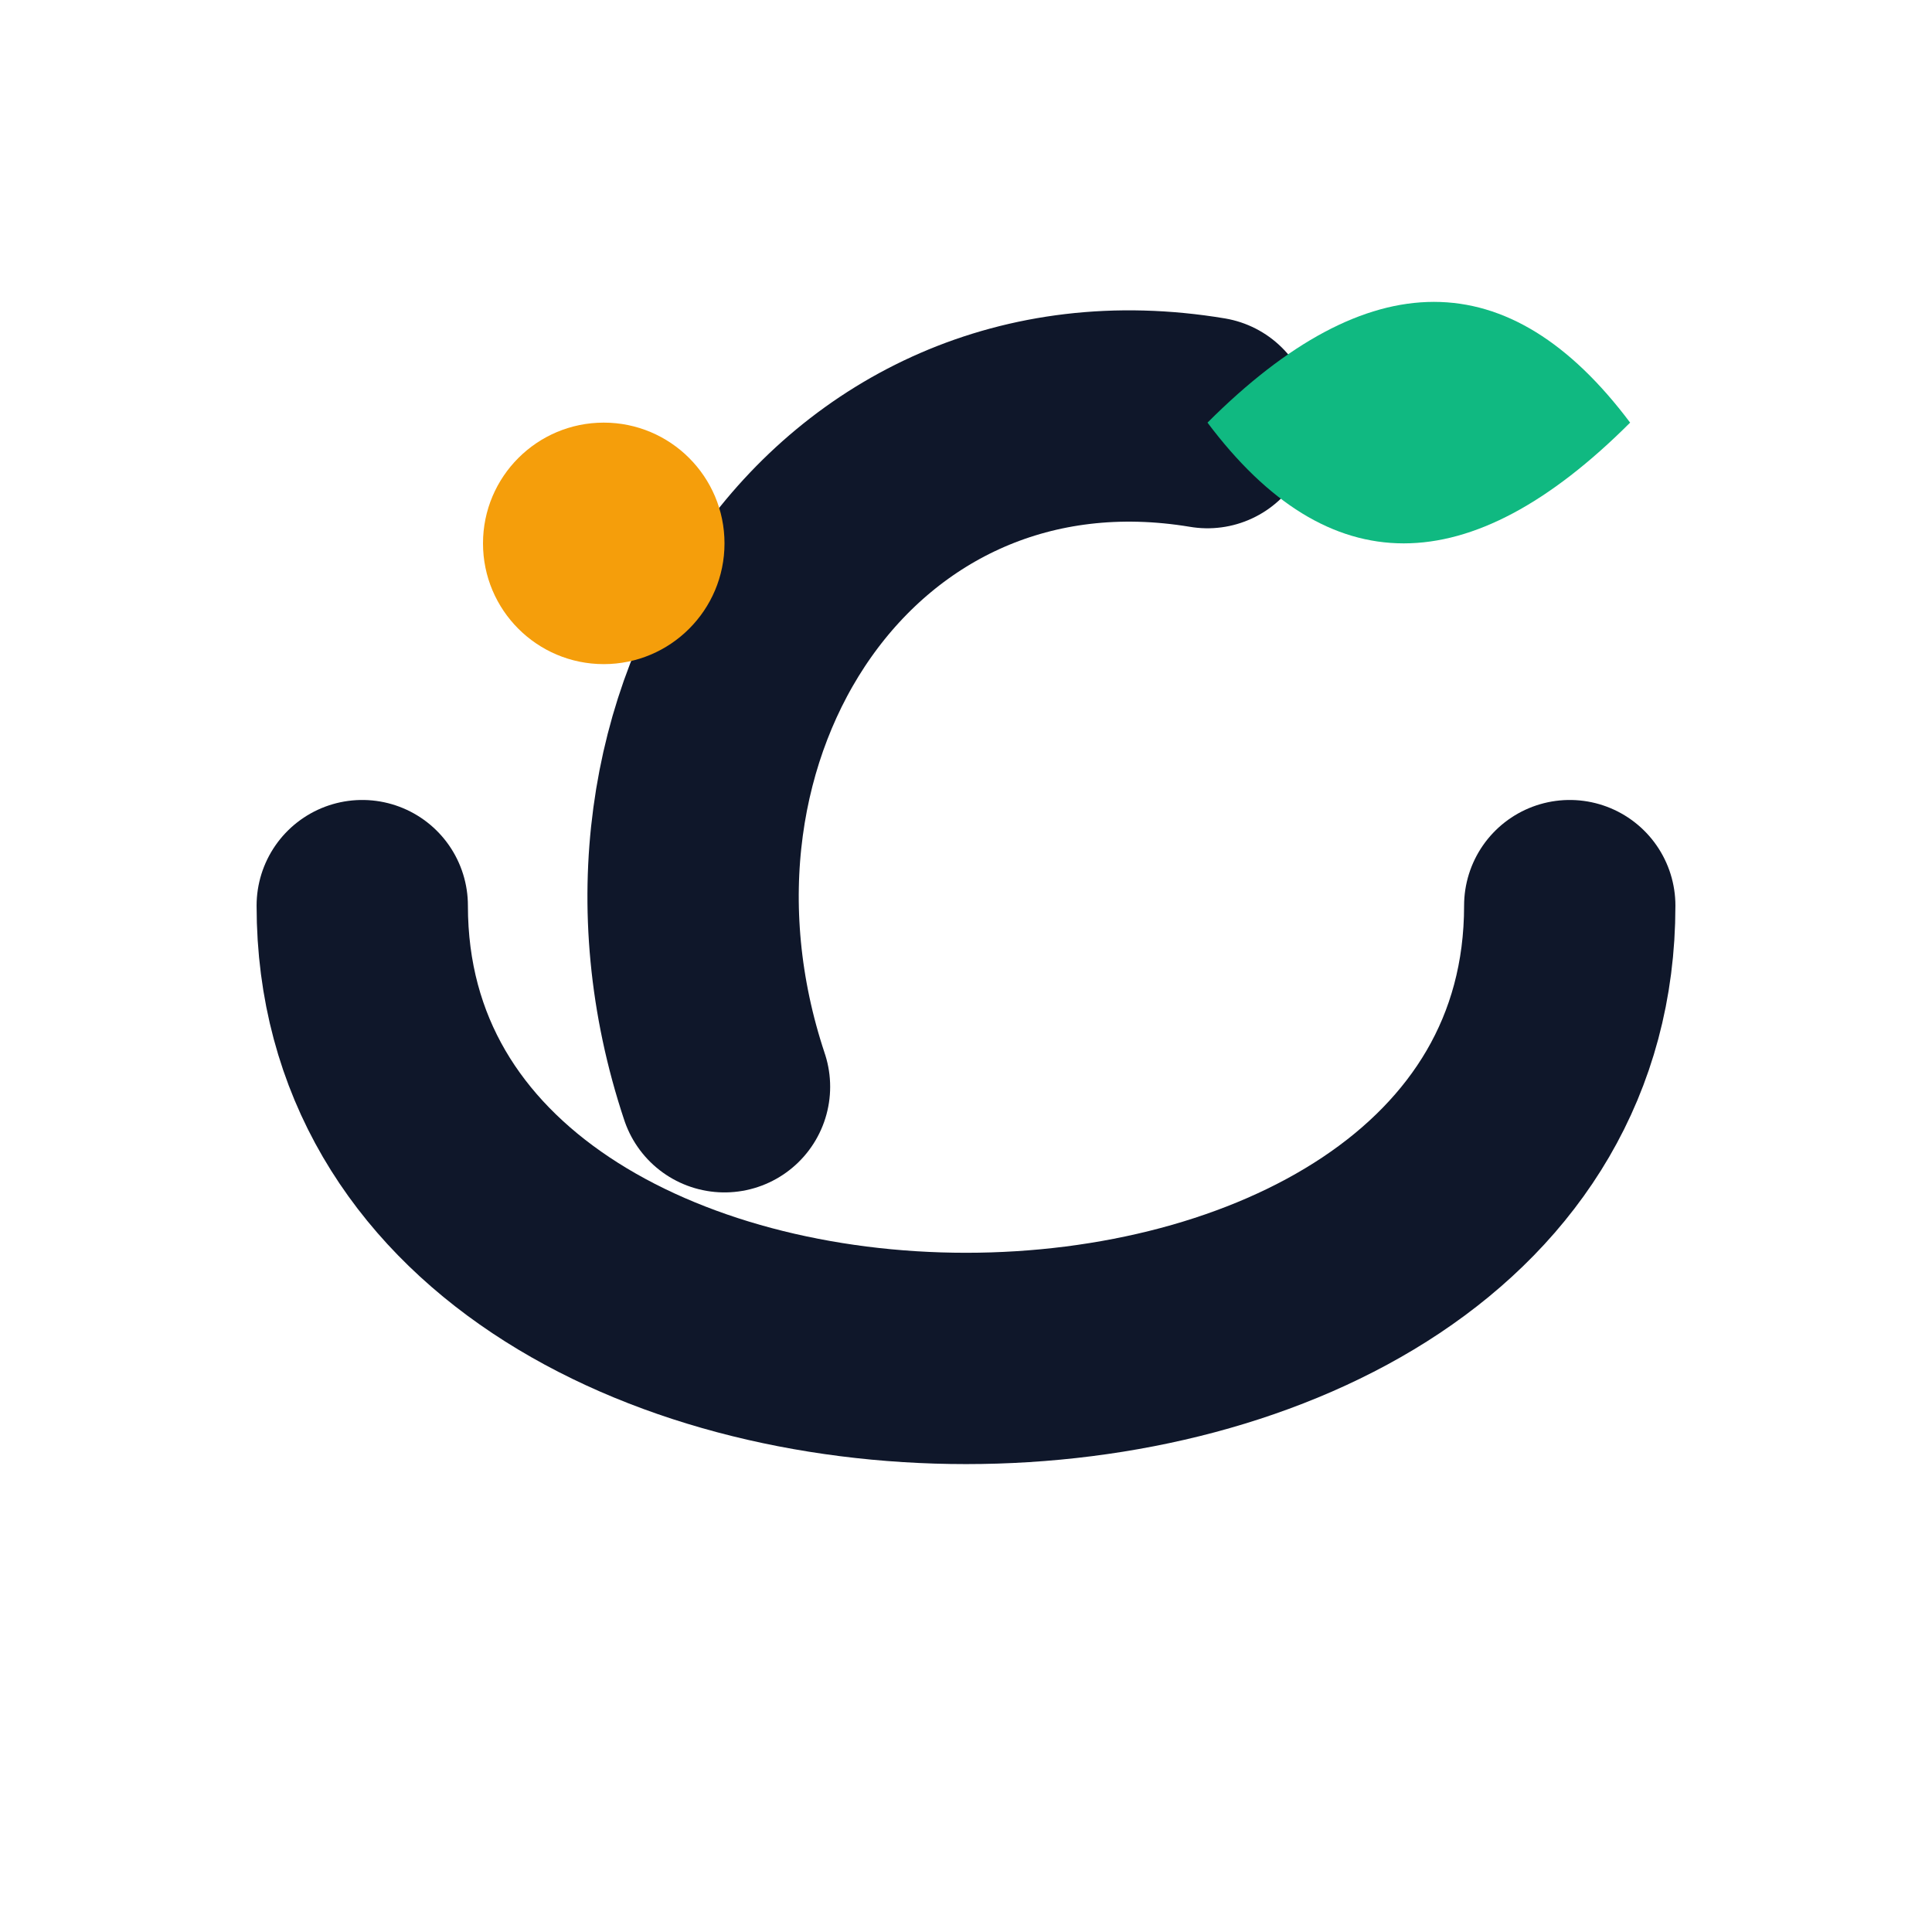
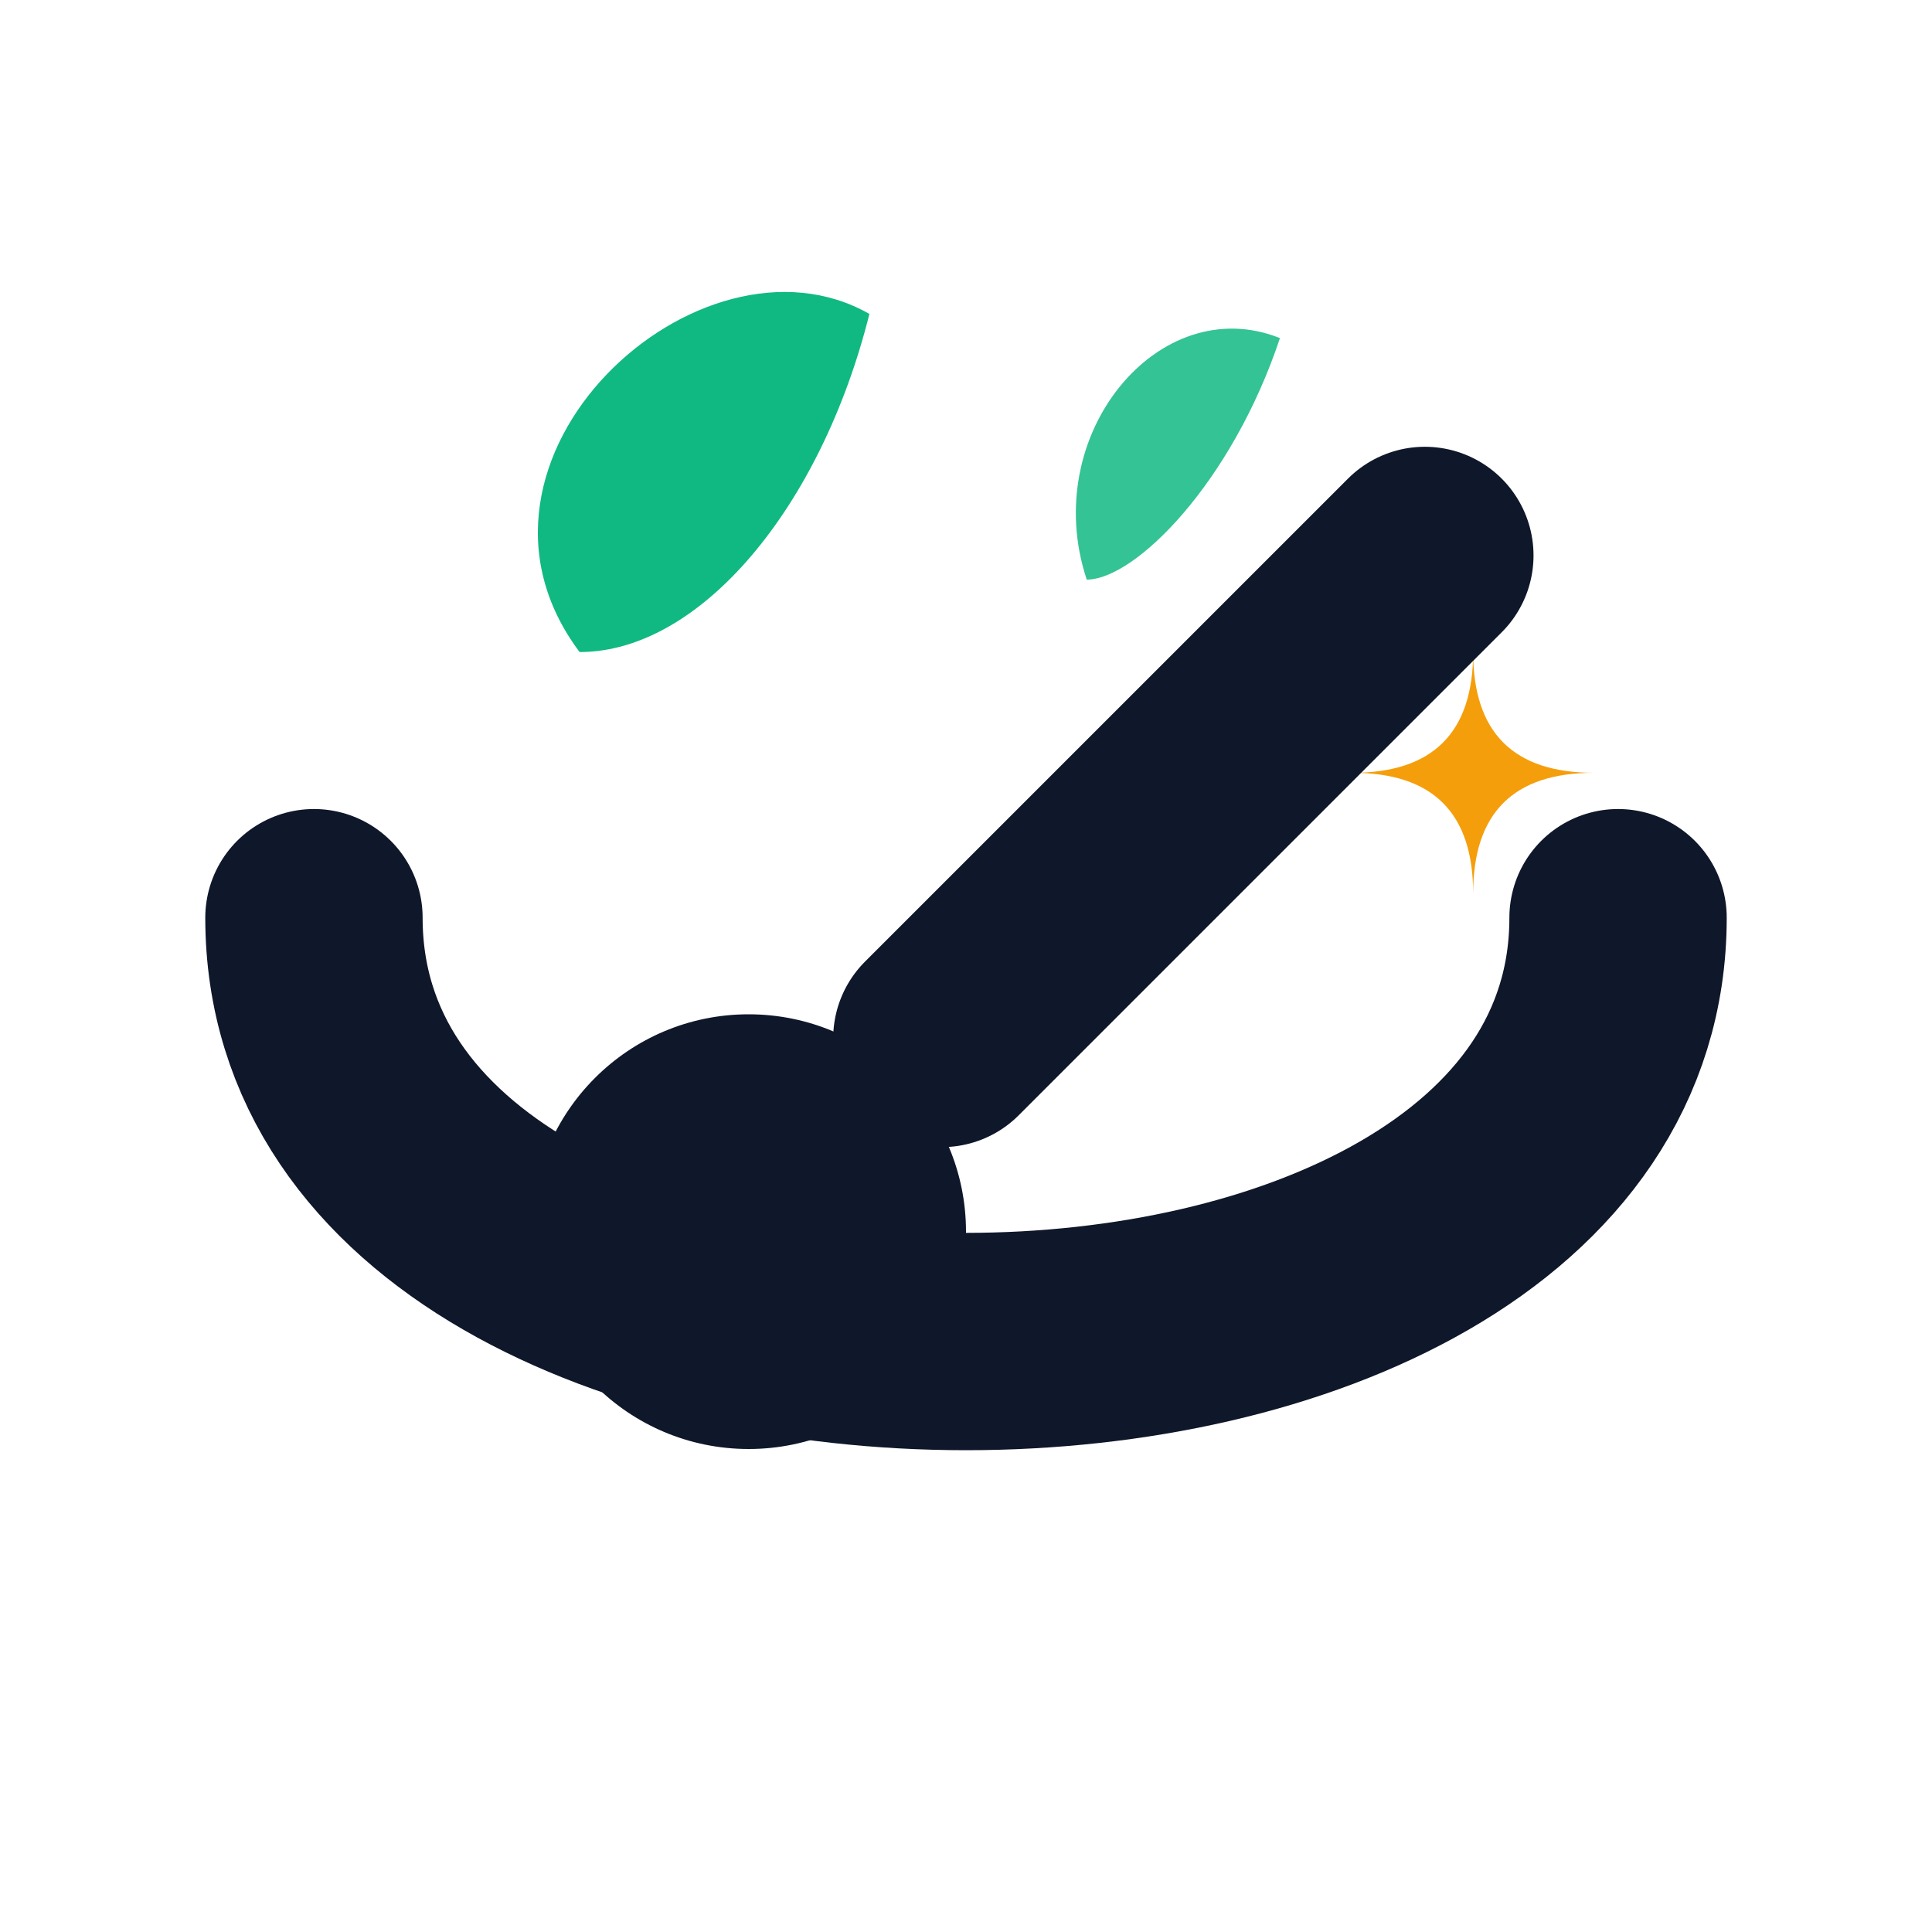
- <svg xmlns="http://www.w3.org/2000/svg" width="32" height="32" viewBox="0 0 32 32">
-   <path d="M 6 15 C 6 25 26 25 26 15" fill="none" stroke="#0F172A" stroke-width="3.5" stroke-linecap="round" stroke-linejoin="round" />
-   <path d="M 12 18 C 10 12 14 6 20 7" fill="none" stroke="#0F172A" stroke-width="3.5" stroke-linecap="round" />
-   <path d="M 20 7 Q 24 3 27 7 Q 23 11 20 7 Z" fill="#10B981" />
-   <circle cx="10" cy="9" r="2" fill="#F59E0B" />
+ <svg xmlns="http://www.w3.org/2000/svg" viewBox="0 0 40 40" width="32" height="32" fill="none">
+   <path d="M 12 13.5 C 9 9.5 14.5 4.5 18 6.5 C 17 10.5 14.5 13.5 12 13.5 Z" fill="#10B981" />
+   <path d="M 22.5 12 C 21.5 9 24 6 26.5 7 C 25.5 10 23.5 12 22.5 12 Z" fill="#10B981" opacity="0.85" />
+   <path d="M 30.5 13.5 Q 30.5 16 33 16 Q 30.5 16 30.5 18.5 Q 30.5 16 28 16 Q 30.5 16 30.5 13.5 Z" fill="#F59E0B" />
+   <line x1="19.5" y1="21.5" x2="29.5" y2="11.5" stroke="#0F172A" stroke-width="4.5" stroke-linecap="round" />
+   <circle cx="15.5" cy="25.5" r="4.5" fill="#0F172A" />
+   <path d="M 6.5 19 C 6.5 30.7 33.5 30.7 33.5 19" stroke="#0F172A" stroke-width="4.5" stroke-linecap="round" fill="none" />
</svg>
